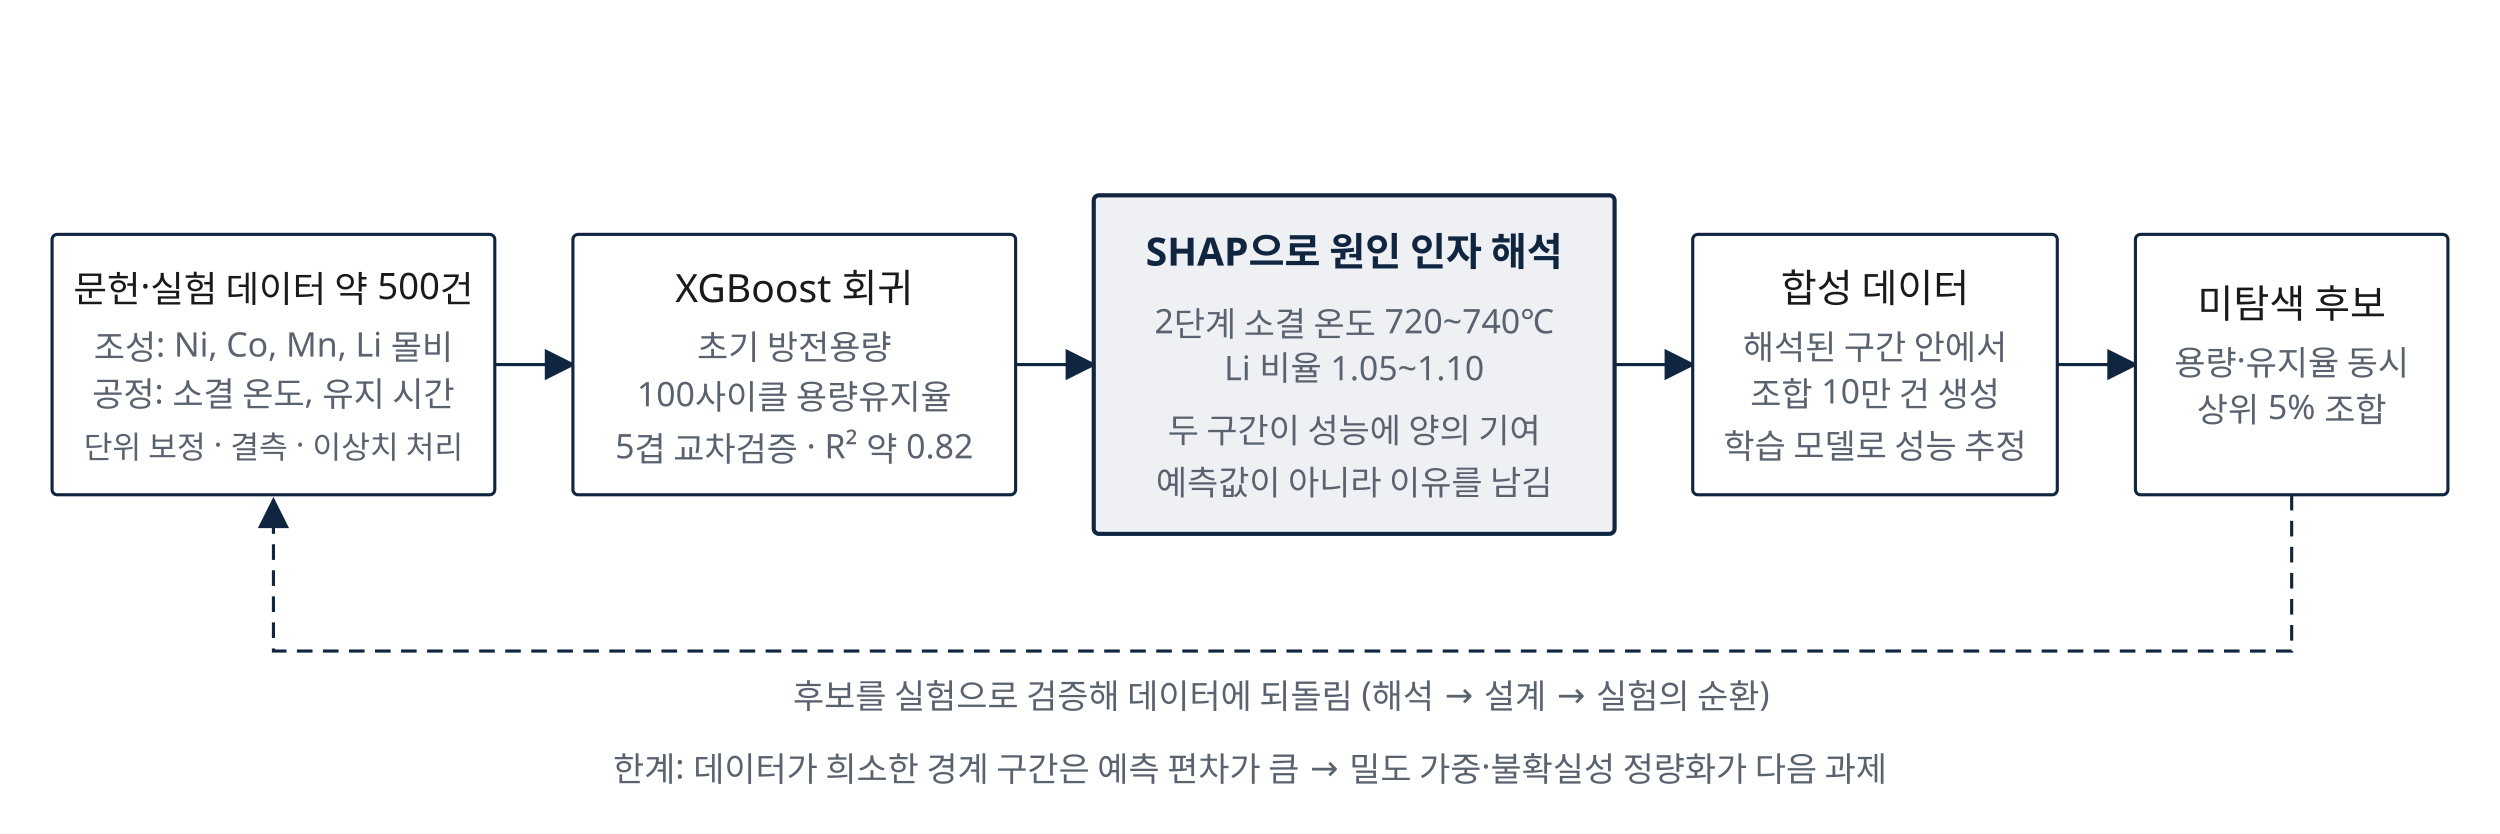
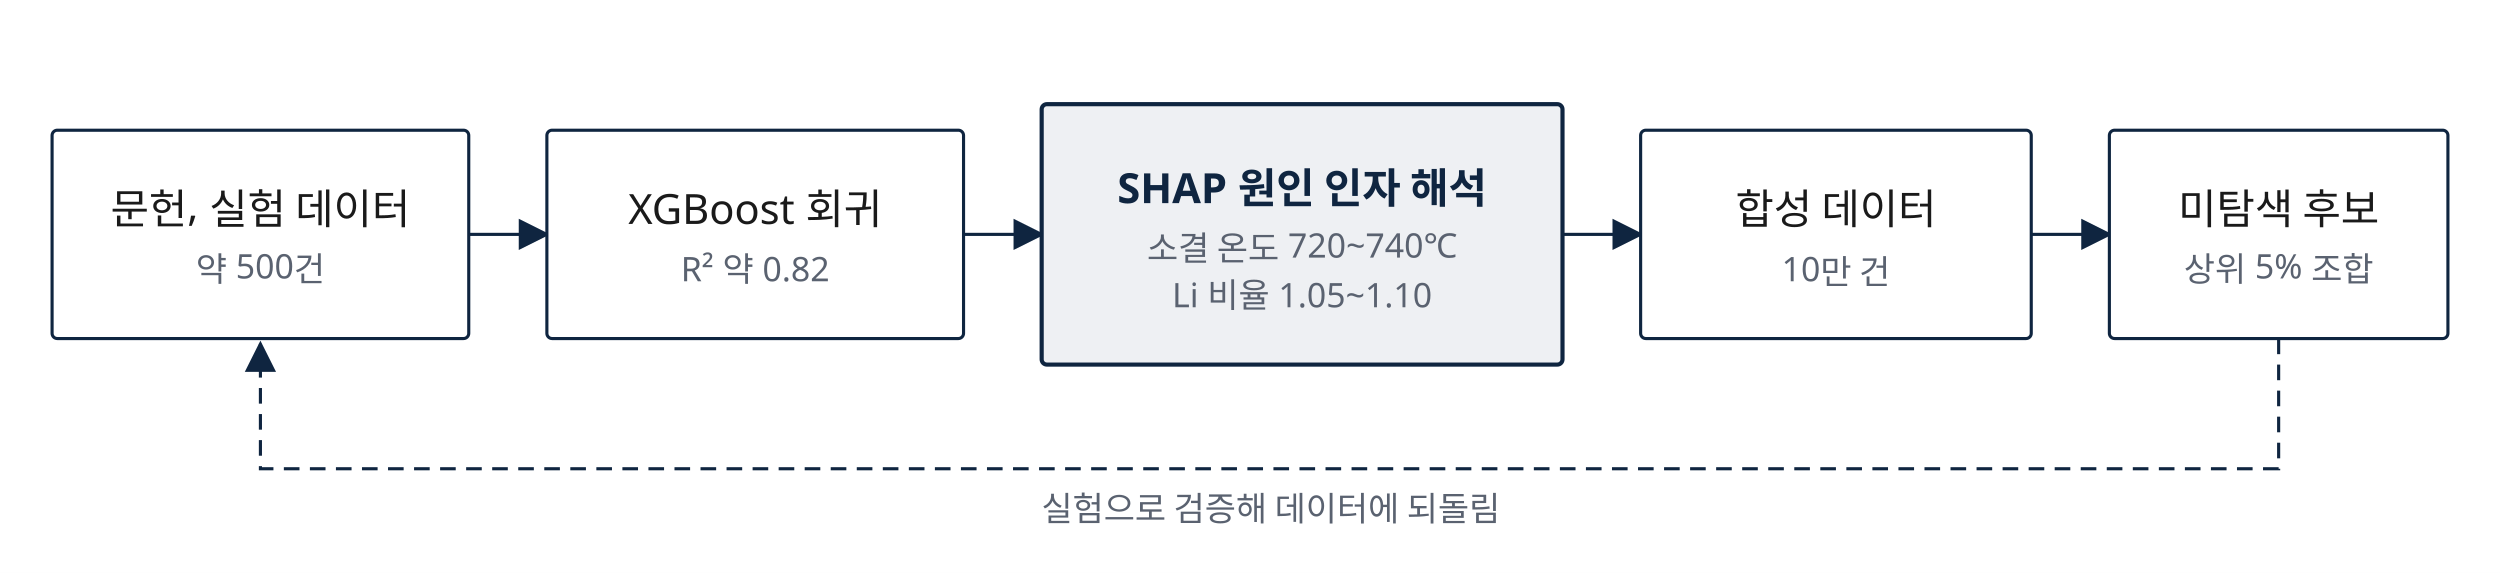
- <svg xmlns="http://www.w3.org/2000/svg" width="960" height="320" viewBox="0 0 960 320" font-family="'Noto Sans KR', 'Apple SD Gothic Neo', sans-serif" font-size="15">
-   <rect width="960" height="320" fill="#ffffff" />
+ <svg xmlns="http://www.w3.org/2000/svg" width="960" height="220" viewBox="0 0 960 220" font-family="'Noto Sans KR', 'Apple SD Gothic Neo', sans-serif" font-size="16">
+   <rect width="960" height="220" fill="#ffffff" />
  <defs>
    <marker id="arr" markerWidth="10" markerHeight="10" refX="9" refY="5" orient="auto">
      <path d="M0,0 L10,5 L0,10 z" fill="#0f2540" />
    </marker>
  </defs>
  <style>
    .box{fill:#ffffff;stroke:#0f2540;stroke-width:1.2}
    .hi{fill:#eef0f3;stroke:#0f2540;stroke-width:1.6}
    .t{fill:#1a1a1a}
    .s{fill:#5a6270;font-size:13px}
    .k{fill:#0f2540;font-weight:700}
    .ln{stroke:#0f2540;stroke-width:1.2;fill:none;marker-end:url(#arr)}
    .back{stroke:#0f2540;stroke-width:1.2;fill:none;stroke-dasharray:6 4;marker-end:url(#arr)}
  </style>
-   <rect class="box" x="20" y="90" width="170" height="100" rx="2" />
-   <text class="t" style="font-size:14px" x="105" y="116" text-anchor="middle">문헌·실험 데이터 약 500건</text>
-   <text class="s" x="105" y="138" text-anchor="middle">조성: Ni, Co, Mn, Li 몰비</text>
-   <text class="s" x="105" y="156" text-anchor="middle">공정: 소결 온도, 유지 시간</text>
-   <text class="s" style="font-size:12px" x="105" y="176" text-anchor="middle">단위 보정 · 결측 · 이상치 처리</text>
-   <line class="ln" x1="190" y1="140" x2="220" y2="140" />
-   <rect class="box" x="220" y="90" width="170" height="100" rx="2" />
-   <text class="t" x="305" y="116" text-anchor="middle">XGBoost 회귀</text>
-   <text class="s" x="305" y="138" text-anchor="middle">초기 방전용량</text>
-   <text class="s" x="305" y="156" text-anchor="middle">100사이클 용량유지율</text>
-   <text class="s" x="305" y="176" text-anchor="middle">5겹 교차검증 · R² 약 0.82</text>
-   <line class="ln" x1="390" y1="140" x2="420" y2="140" />
-   <rect class="hi" x="420" y="75" width="200" height="130" rx="2" />
-   <text class="k" x="520" y="102" text-anchor="middle">SHAP으로 원인 인자 해석</text>
-   <text class="s" x="520" y="128" text-anchor="middle">2단계 소결 온도 720~740℃</text>
-   <text class="s" x="520" y="146" text-anchor="middle">Li 비율 1.05~1.10</text>
-   <text class="s" x="520" y="170" text-anchor="middle">두 구간이 성능에 양의 기여</text>
-   <text class="s" x="520" y="190" text-anchor="middle">예측값이 아니라 이유를 남김</text>
-   <line class="ln" x1="620" y1="140" x2="650" y2="140" />
-   <rect class="box" x="650" y="90" width="140" height="100" rx="2" />
-   <text class="t" x="720" y="116" text-anchor="middle">합성 데이터</text>
-   <text class="s" x="720" y="138" text-anchor="middle">해석된 구간 안에서</text>
-   <text class="s" x="720" y="156" text-anchor="middle">조합 10만 건 생성</text>
-   <text class="s" x="720" y="176" text-anchor="middle">학습 모델로 성능 추정</text>
-   <line class="ln" x1="790" y1="140" x2="820" y2="140" />
-   <rect class="box" x="820" y="90" width="120" height="100" rx="2" />
-   <text class="t" x="880" y="122" text-anchor="middle">미탐색 후보</text>
-   <text class="s" x="880" y="144" text-anchor="middle">용량·유지율 동시</text>
-   <text class="s" x="880" y="162" text-anchor="middle">상위 5% 조합</text>
-   <path class="back" d="M880,190 L880,250 L105,250 L105,192" />
-   <text class="s" x="492" y="272" text-anchor="middle">후보를 실험으로 검증해 데이터에 되돌림 (해석 → 설계 → 실험의 순환)</text>
-   <text class="s" x="480" y="300" text-anchor="middle">한계: 데이터가 희소한 경계 구간은 예측 편차가 큼 → 밀도 가중·불확실성 정량화가 다음 과제</text>
+   <rect class="box" x="20" y="50" width="160" height="80" rx="2" />
+   <text class="t" x="100" y="86" text-anchor="middle">문헌, 실험 데이터</text>
+   <text class="s" x="100" y="108" text-anchor="middle">약 500건</text>
+   <line class="ln" x1="180" y1="90" x2="210" y2="90" />
+   <rect class="box" x="210" y="50" width="160" height="80" rx="2" />
+   <text class="t" x="290" y="86" text-anchor="middle">XGBoost 회귀</text>
+   <text class="s" x="290" y="108" text-anchor="middle">R² 약 0.82</text>
+   <line class="ln" x1="370" y1="90" x2="400" y2="90" />
+   <rect class="hi" x="400" y="40" width="200" height="100" rx="2" />
+   <text class="k" x="500" y="78" text-anchor="middle">SHAP 원인 인자 해석</text>
+   <text class="s" x="500" y="100" text-anchor="middle">소결 온도 720~740℃</text>
+   <text class="s" x="500" y="118" text-anchor="middle">Li 비율 1.05~1.10</text>
+   <line class="ln" x1="600" y1="90" x2="630" y2="90" />
+   <rect class="box" x="630" y="50" width="150" height="80" rx="2" />
+   <text class="t" x="705" y="86" text-anchor="middle">합성 데이터</text>
+   <text class="s" x="705" y="108" text-anchor="middle">10만 건</text>
+   <line class="ln" x1="780" y1="90" x2="810" y2="90" />
+   <rect class="box" x="810" y="50" width="130" height="80" rx="2" />
+   <text class="t" x="875" y="86" text-anchor="middle">미탐색 후보</text>
+   <text class="s" x="875" y="108" text-anchor="middle">상위 5% 조합</text>
+   <path class="back" d="M875,130 L875,180 L100,180 L100,132" />
+   <text class="s" x="488" y="200" text-anchor="middle">실험으로 검증해 데이터에 되돌림</text>
</svg>
